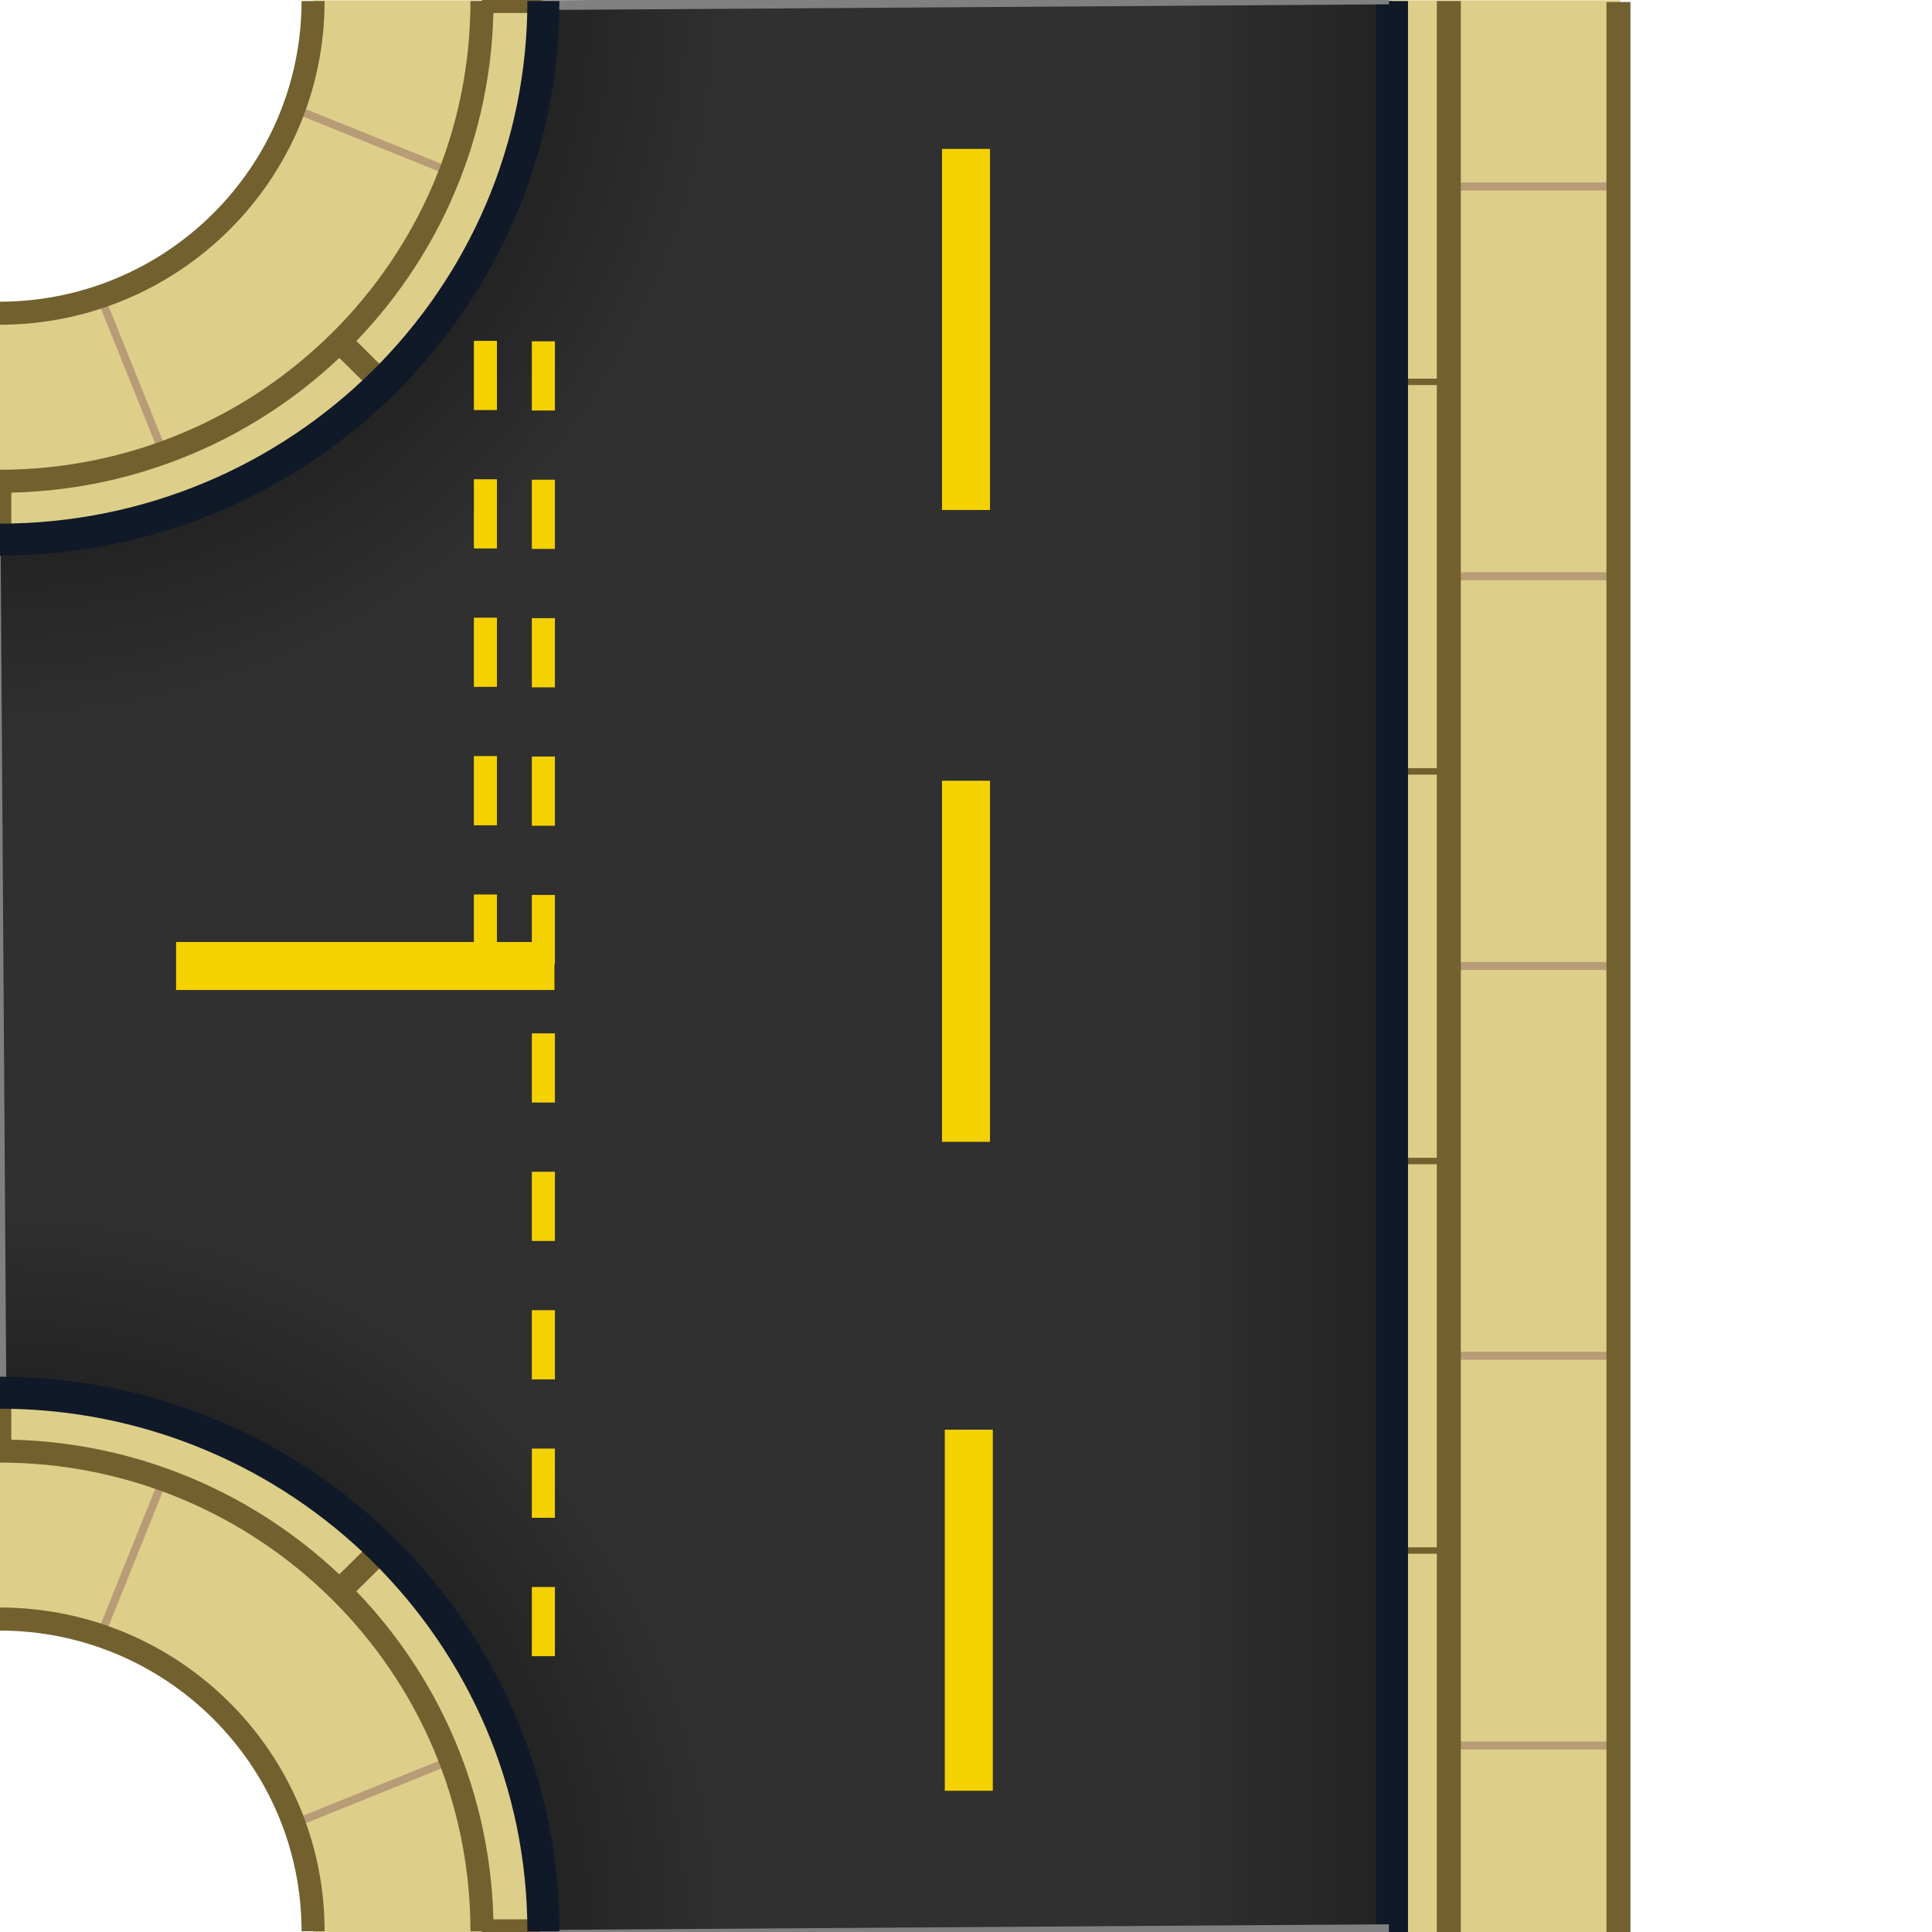
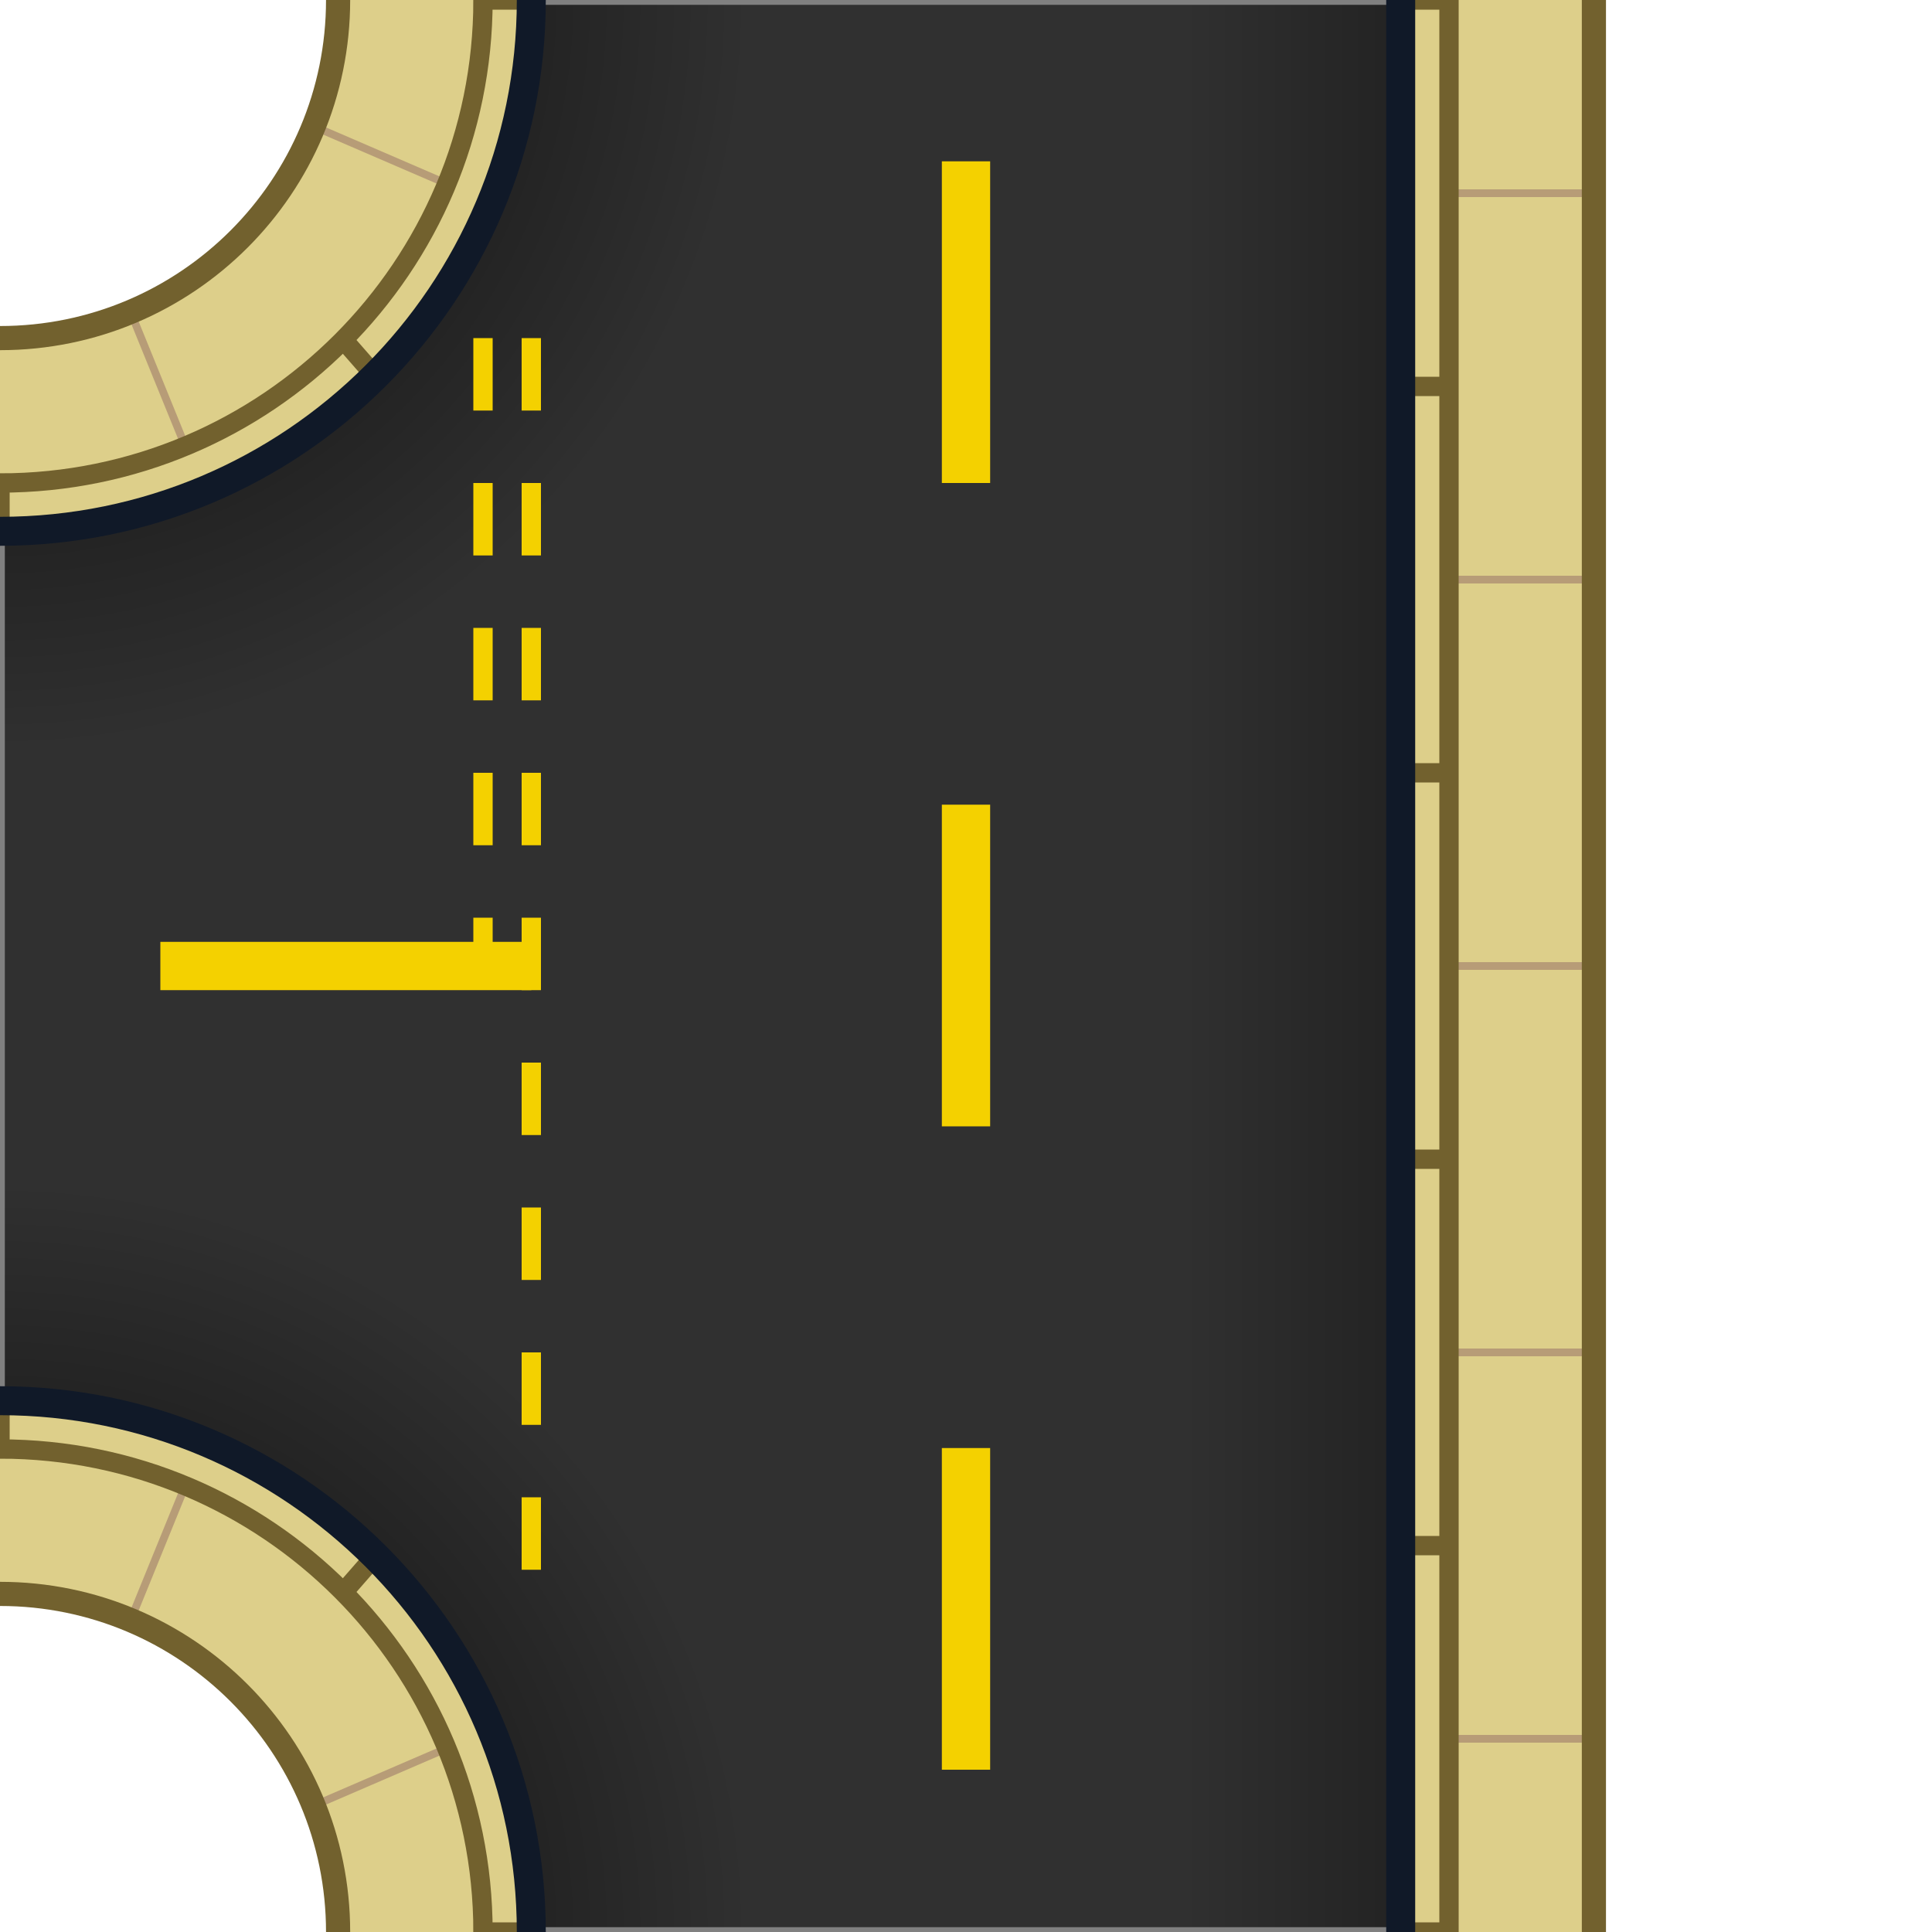
- <svg xmlns="http://www.w3.org/2000/svg" xmlns:xlink="http://www.w3.org/1999/xlink" id="Layer_1" xml:space="preserve" viewBox="0 0 200 200" version="1.1" enable-background="new 0 0 200 200">
-   <defs id="defs3067">
-     <linearGradient id="linearGradient4264">
-       <stop id="stop4266" stop-color="#232323" offset="0" />
-       <stop id="stop4276" stop-color="#232323" offset=".391" />
-       <stop id="stop4274" stop-color="#303030" offset=".528" />
-       <stop id="stop4272" stop-color="#303030" offset=".845" />
-       <stop id="stop4268" stop-color="#232323" offset="1" />
+ <svg xmlns="http://www.w3.org/2000/svg" height="200px" width="200px" version="1.1">
+   <defs>
+     <linearGradient id="roadGradient1">
+       <stop stop-color="#303030" offset="0.5" />
+       <stop stop-color="#232323" offset="1" />
    </linearGradient>
-     <linearGradient id="linearGradient4875" y2="99.95" gradientUnits="userSpaceOnUse" x2="164.33" gradientTransform="matrix(.68601 0 0 1 31.372 .20833)" y1="99.95" x1="36.274">
-       <stop id="stop3037-5" stop-color="#232323" offset="0" />
-       <stop id="stop3039-4" stop-color="#303030" offset=".225" />
-       <stop id="stop3041-0" stop-color="#303030" offset=".745" />
-       <stop id="stop3043-3" stop-color="#232323" offset="1" />
-     </linearGradient>
-     <radialGradient id="radialGradient4910" xlink:href="#linearGradient4264" gradientUnits="userSpaceOnUse" cy="200.22" cx="-.074" gradientTransform="matrix(2 0 0 1.9915 .073658 -198.81)" r="72.016" />
-     <radialGradient id="radialGradient5438" xlink:href="#linearGradient4264" gradientUnits="userSpaceOnUse" cy="200.22" cx="-.074" gradientTransform="matrix(2 0 0 -1.9915 .07366 398.87)" r="72.016" />
+     <radialGradient id="roadGradient2" gradientUnits="userSpaceOnUse" cy="200" cx="0" r="200">
+       <stop stop-color="#232323" offset="0.275" />
+       <stop stop-color="#303030" offset="0.388" />
+     </radialGradient>
+     <radialGradient id="roadGradient3" gradientUnits="userSpaceOnUse" cy="0" cx="0" r="200">
+       <stop stop-color="#232323" offset="0.275" />
+       <stop stop-color="#303030" offset="0.388" />
+     </radialGradient>
  </defs>
-   <path id="rect2990" fill="#ddcf8a" d="m32.406 0.031c0 17.966-14.529 32.531-32.468 32.531l-0.001 135.03c17.94 0 32.468 14.5 32.468 32.35 0 0.09 0.001 0.18 0 0.28h135.34v-200.19l-135.34 0.001z" />
-   <line id="line3008" y2="180.7" stroke-width=".828" x2="166.62" stroke="#b79c77" stroke-miterlimit="10" y1="180.7" x1="149.35" fill="none" />
-   <line id="line3010" y2="140.35" stroke-width=".828" x2="166.62" stroke="#b79c77" stroke-miterlimit="10" y1="140.35" x1="149.35" fill="none" />
-   <line id="line3012" y2="100" stroke-width=".828" x2="166.62" stroke="#b79c77" stroke-miterlimit="10" y1="100" x1="149.35" fill="none" />
-   <line id="line3014" y2="59.655" stroke-width=".828" x2="166.62" stroke="#b79c77" stroke-miterlimit="10" y1="59.655" x1="149.35" fill="none" />
-   <line id="line3016" y2="19.307" stroke-width=".828" x2="166.62" stroke="#b79c77" stroke-miterlimit="10" y1="19.307" x1="149.35" fill="none" />
-   <line id="line3020" y2="200.84" x1="143.77" y1="200.84" stroke="#72612e" stroke-miterlimit="10" x2="150.89" stroke-width=".666" fill="none" />
-   <line id="line3022" y2="160.51" x1="143.77" y1="160.51" stroke="#72612e" stroke-miterlimit="10" x2="150.89" stroke-width=".666" fill="none" />
-   <line id="line3024" y2="120.19" x1="143.77" y1="120.19" stroke="#72612e" stroke-miterlimit="10" x2="150.89" stroke-width=".666" fill="none" />
-   <line id="line3026" y2="79.857" x1="143.77" y1="79.857" stroke="#72612e" stroke-miterlimit="10" x2="150.89" stroke-width=".666" fill="none" />
-   <line id="line3028" y2="39.529" x1="143.77" y1="39.529" stroke="#72612e" stroke-miterlimit="10" x2="150.89" stroke-width=".666" fill="none" />
-   <line id="line3030" y2="-.801" x1="143.77" y1="-.801" stroke="#72612e" stroke-miterlimit="10" x2="150.89" stroke-width=".666" fill="none" />
-   <line id="line3034" y2=".108" stroke-width="2.485" x2="149.98" stroke="#72612e" stroke-miterlimit="10" y1="200.21" x1="149.98" fill="none" />
-   <path id="rect3045" fill="url(#linearGradient4875)" d="m56.257 0.108h87.844v200.1h-87.844z" />
-   <line id="line3049" y2="200.21" x1="144.1" y1=".108" stroke="#101928" stroke-miterlimit="10" x2="144.1" stroke-width="3.313" fill="none" />
-   <line id="line3063" y2="200.21" x1="167.54" y1=".208" stroke="#72612e" stroke-miterlimit="10" x2="167.54" stroke-width="2.485" fill="none" />
-   <path id="rect4915" fill="#303030" d="m100 0.031l-100.06 99.969 100.06 99.94v-199.91z" />
-   <path id="path4400" d="m-0.074 144.17v6.042" stroke="#72612e" stroke-width="2.485" fill="none" />
-   <path id="path4294" d="m10.447 169.2 6.428-15.97" stroke="#b79c77" stroke-width=".828" fill="#b79c77" />
-   <path id="path4298" d="m30.447 188.78 16.324-6.593" stroke="#b79c77" stroke-width=".828" fill="#b79c77" />
-   <path id="path3118" d="m-0.074 167.6c17.94 0 32.483 14.471 32.483 32.322" stroke="#72612e" stroke-width="2.388" fill="none" />
-   <path id="path3120" d="m-0.074 150.21c27.597 0 49.969 22.26 49.969 49.718" stroke="#72612e" stroke-width="2.388" fill="none" />
-   <path id="path4302" d="m35.239 164.61 3.823-3.78" stroke="#72612e" stroke-width="2.485" fill="none" />
-   <path id="path4402" d="m56.25 199.93h-6.354" stroke="#72612e" stroke-width="2.485" fill="none" />
-   <path id="path4216" fill="url(#radialGradient4910)" d="m-0.062 100v44.16c31.106 0 56.312 24.98 56.312 55.78h43.75c0-55.19-44.793-99.94-100.06-99.94z" />
-   <path id="path5433" fill="url(#radialGradient5438)" d="m-0.062 100.06v-44.156c31.107 0 56.312-24.986 56.312-55.781h43.75c0 55.186-44.793 99.937-100.06 99.937z" />
-   <path id="path5461" d="m-0.074 55.864v-6.042" stroke="#72612e" stroke-width="2.485" fill="none" />
-   <path id="path5463" d="m10.447 30.833 6.428 15.968" stroke="#b79c77" stroke-width=".828" fill="#b79c77" />
-   <path id="path5465" d="m30.447 11.25 16.324 6.593" stroke="#b79c77" stroke-width=".828" fill="#b79c77" />
-   <path id="path5467" d="m-0.074 32.426c17.94 0 32.483-14.471 32.483-32.322" stroke="#72612e" stroke-width="2.388" fill="none" />
-   <path id="path5469" d="m-0.074 49.822c27.598 0 49.97-22.259 49.97-49.718" stroke="#72612e" stroke-width="2.388" fill="none" />
-   <path id="path5471" d="m35.239 35.417 3.824 3.78" stroke="#72612e" stroke-width="2.485" fill="none" />
-   <path id="path5473" d="m56.25 0.104h-6.354" stroke="#72612e" stroke-width="2.485" fill="none" />
-   <path id="line5477" d="m57.396 100h-39.17" stroke="#f4d100" stroke-miterlimit="10" stroke-width="4.97" fill="none" />
-   <path id="line3055" d="m100.29 148v37.38" stroke="#f4d100" stroke-miterlimit="10" stroke-width="4.97" fill="none" />
-   <path id="path5601" d="m55.979 0.537 87.801-0.589" stroke="#808080" stroke-width="1px" fill="none" />
-   <path id="path6111" d="m55.979 200.29 87.799-0.589" stroke="#808080" stroke-width="1px" fill="none" />
-   <path id="path6134" d="m-0.441 55.781 0.589 87.799" stroke="#808080" stroke-width="1px" fill="none" />
-   <path id="path3130" d="m-0.074 144.17c31.107 0 56.324 24.964 56.324 55.76" stroke="#101928" stroke-width="3.313" fill="none" />
-   <path id="path5475" d="m-0.074 55.864c31.107 0 56.324-24.965 56.324-55.76" stroke="#101928" stroke-width="3.313" fill="none" />
-   <path id="path6227" d="m50.25 100v-71.667" stroke-dashoffset="14.089" stroke="#f4d100" stroke-dasharray="7.164,7.164" stroke-width="2.388" fill="none" />
-   <path id="path6229" d="m56.25 173.12v-144.79" stroke-dashoffset="12.656" stroke="#f4d100" stroke-dasharray="7.164,7.164" stroke-width="2.388" fill="none" />
-   <path id="path6233" d="m100 15.414v37.38" stroke="#f4d100" stroke-miterlimit="10" stroke-width="4.97" fill="none" />
-   <path id="path6235" d="m100 80.822v37.38" stroke="#f4d100" stroke-miterlimit="10" stroke-width="4.97" fill="none" />
+   <path d="M35,0h130v200h-130a35,35,-90,0,0,-35,-35v-130a35,35,-90,0,0,35,-35" fill="#ddcf8a" />
+   <path stroke="#b79c77" stroke-width="0.8" d="M150,20h15m-15,40h15m-15,40h15m-15,40h15m-15,40h15m-151.6-12l5.7-14m13.2,33l13.9-6m-32.8-149l5.7,14m13.2-33l13.9,6" />
+   <path stroke="#72612e" stroke-width="2.5" d="M165,0v200m-130,0a35,35,-90,0,0,-35,-35m0-130a35,35,-90,0,0,35,-35" fill="none" />
+   <path stroke="#72612e" stroke-width="2" d="M150,0v200m-5-200h5m-5,40h5m-5,40h5m-5,40h5m-5,40h5m-5,40h5m-150-55v5a50,50,90,0,1,50,50h5m-19.6-35l3.5-4m-38.9-106v-5a50,50,-90,0,0,50,-50h5m-19.6,35l3.5,4" fill="none" />
+   <rect height="200" width="45" y="0" x="100" fill="url(#roadGradient1)" />
+   <path d="M0,100h100v100h-45a55,55,-90,0,0,-55,-55v-45" fill="url(#roadGradient2)" />
+   <path d="M0,100h100v-100h-45a55,55,-90,0,1,-55,55v45" fill="url(#roadGradient3)" />
+   <path stroke="#808080" stroke-width="1" d="M55,0h90m-90,200h90m-145-55v-90" />
+   <path stroke="#101928" stroke-width="3" d="M145,0v200m-90,0a55,55,-90,0,0,-55,-55m0-90a55,55,-90,0,0,55,-55" fill="none" />
+   <path stroke="#f4d100" stroke-width="5" d="M100,16.7v33.3m0,33.3v33.3m0,33.3v33.3m-83.4-83.2h38.4" />
+   <path stroke="#f4d100" stroke-width="2" stroke-dasharray="7.5, 7.5" d="M55,35v130m-5-130v65" />
</svg>
